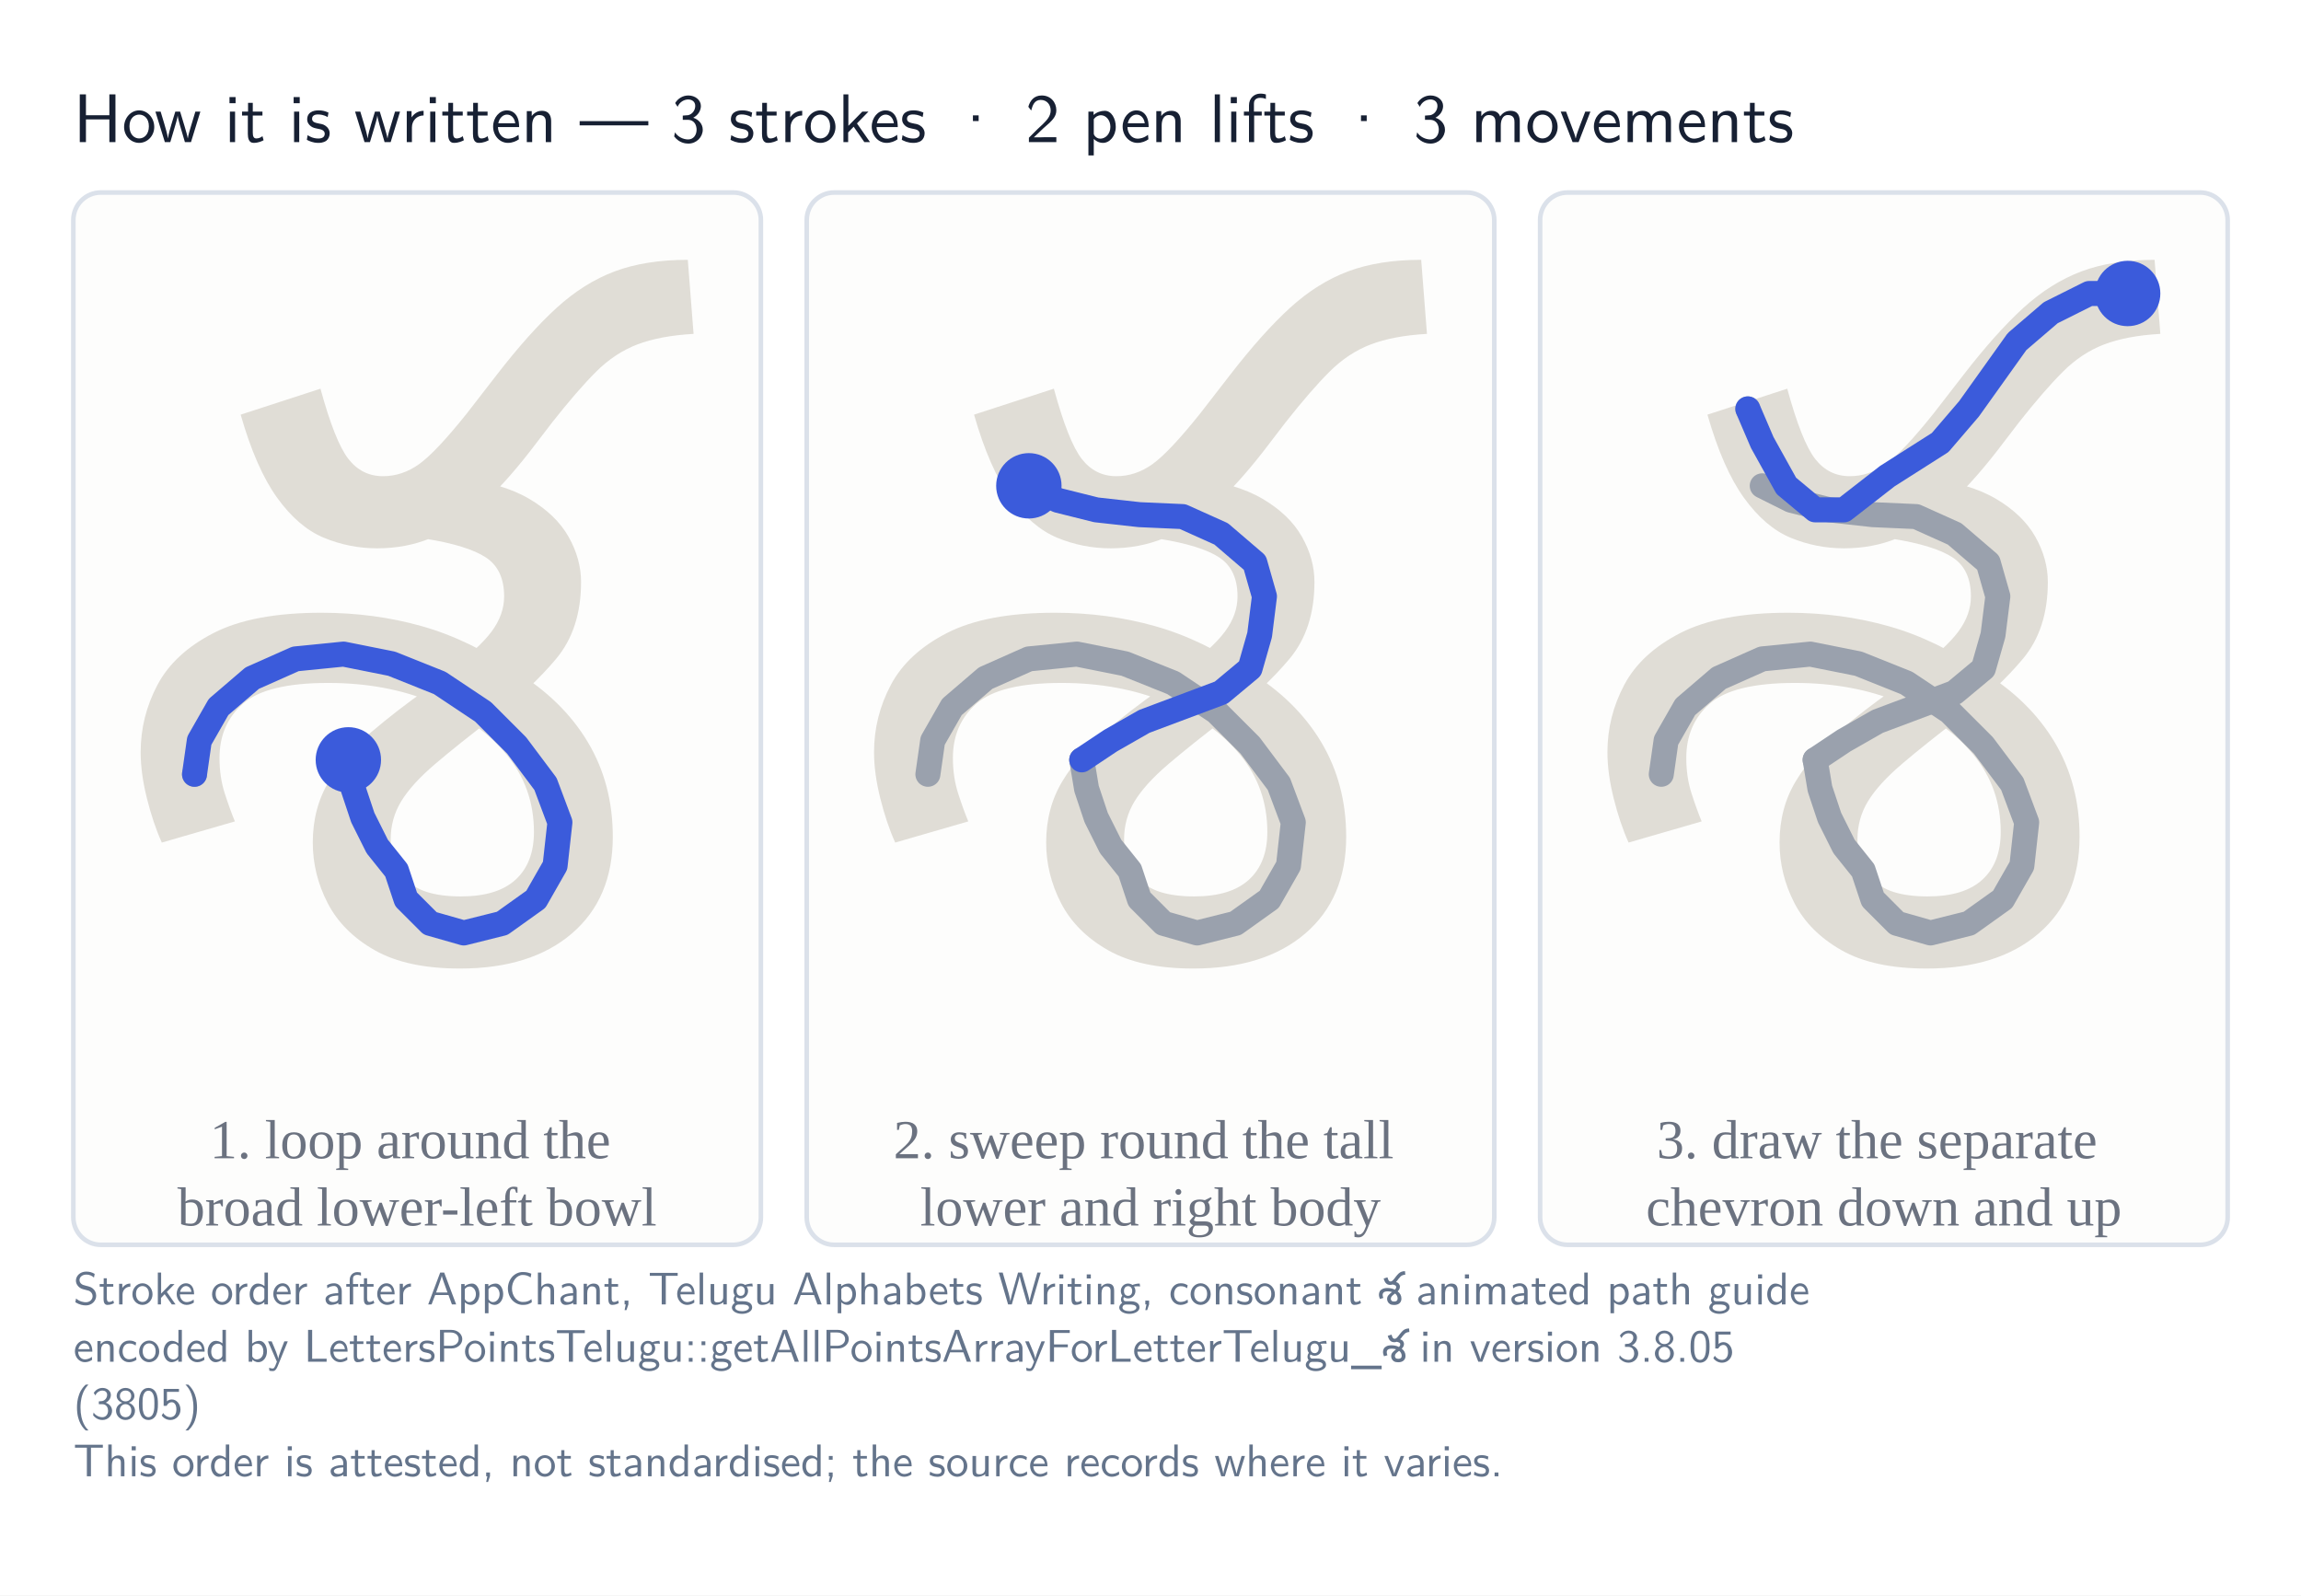
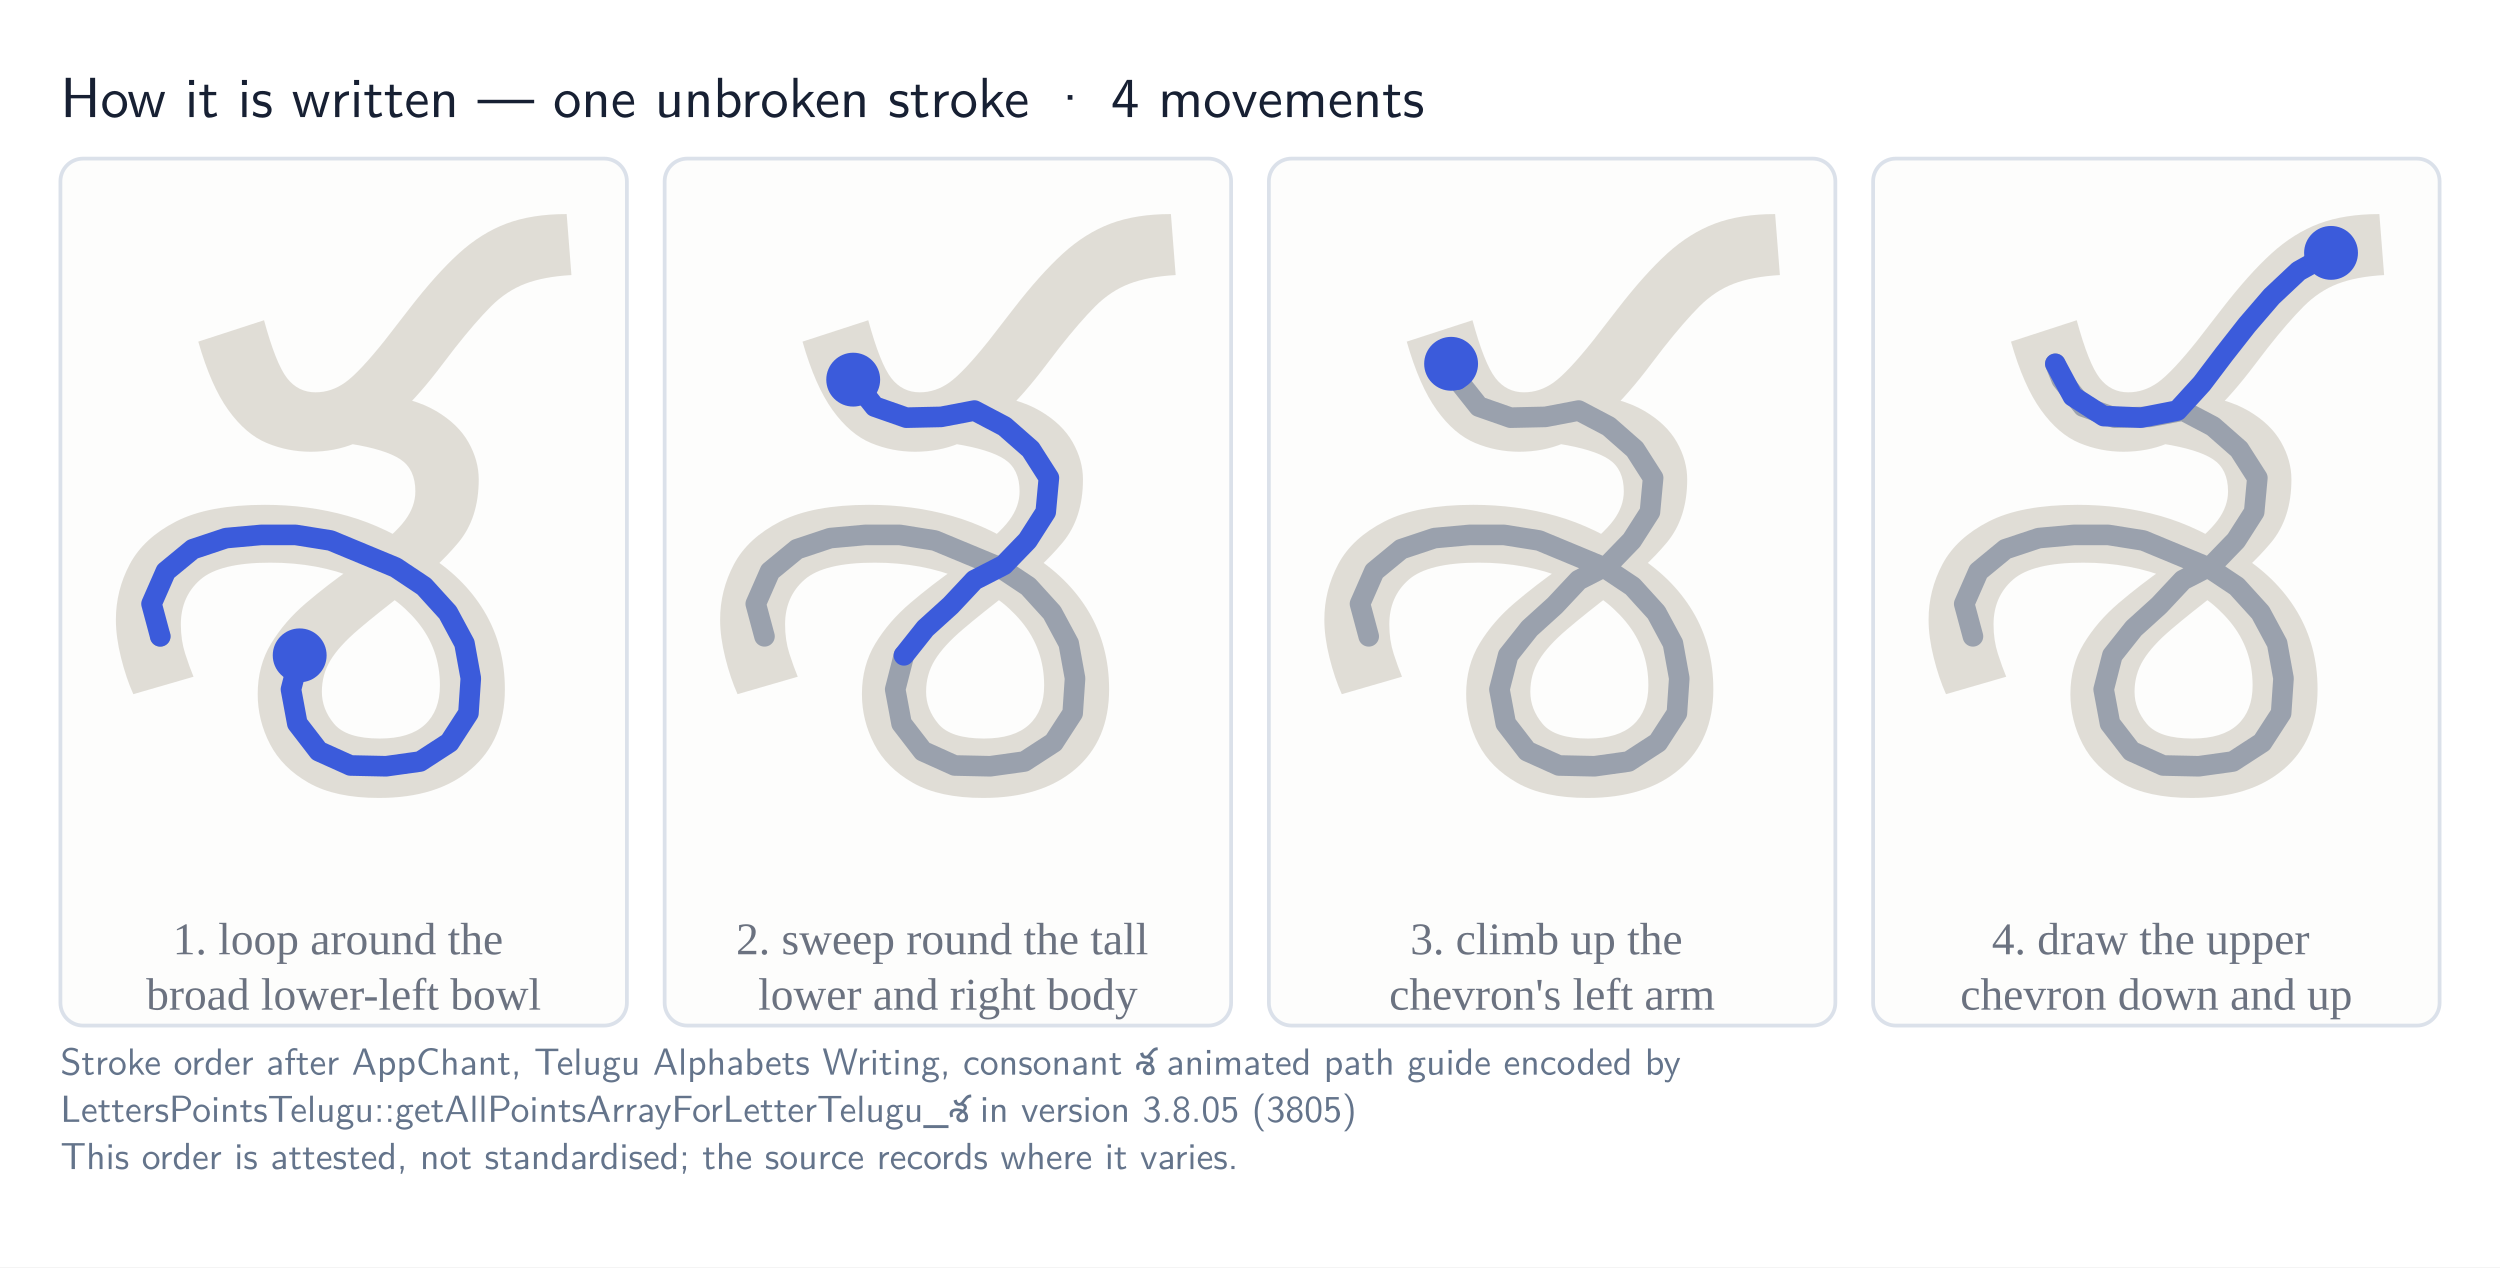
- <svg xmlns="http://www.w3.org/2000/svg" width="502" height="348.07" viewBox="0 0 502 348.07" role="img" aria-label="How to write శ: 3 strokes · 2 pen lifts · 3 movements">
-   <rect x="0" y="0" width="502" height="348.07" fill="#ffffff" />
-   <text x="16" y="31" font-family="Latin Modern Sans, sans-serif" font-size="15" fill="#172033">How it is written — 3 strokes · 2 pen lifts · 3 movements</text>
+ <svg xmlns="http://www.w3.org/2000/svg" width="662" height="335.57" viewBox="0 0 662 335.57" role="img" aria-label="How to write శ: one unbroken stroke · 4 movements">
+   <rect x="0" y="0" width="662" height="335.57" fill="#ffffff" />
+   <text x="16" y="31" font-family="Latin Modern Sans, sans-serif" font-size="15" fill="#172033">How it is written — one unbroken stroke · 4 movements</text>
  <rect x="16" y="42" width="150" height="229.57" rx="6" fill="#fdfdfc" stroke="#dbe1ea" stroke-width="1" />
  <svg x="16" y="42" width="150" height="229.57" viewBox="-41 -795 715 1094.3" preserveAspectRatio="xMidYMid meet" overflow="hidden">
    <g transform="scale(1,-1)">
      <path class="ductus__glyph" d="M361 -12Q306 -12 272.5 7Q239 26 223.5 56Q208 86 208 119Q208 155 225 183Q242 211 269 234Q296 257 326 278Q336 286 340 289.5Q344 293 349 297Q381 321 394 338.5Q407 356 407 375Q407 403 388 415.5Q369 428 325 435L359 498Q405 493 433 476.5Q461 460 474 437Q487 414 487 390Q487 341 461 310Q435 279 397 250Q359 221 335 200.5Q311 180 300 162Q289 144 289 122Q289 100 304.5 81.5Q320 63 362 63Q400 63 419 80.5Q438 98 438 130Q438 176 409.5 210.5Q381 245 332.5 265Q284 285 224 285Q160 285 135.5 263.5Q111 242 111 207Q111 187 116.5 170Q122 153 127 141L51 119Q42 139 35.5 165Q29 191 29 213Q29 250 46.5 283Q64 316 105 337Q146 358 217 358Q272 358 321.5 344Q371 330 419 297Q468 267 494 223.5Q520 180 520 125Q520 61 477.5 24.5Q435 -12 361 -12ZM275 425Q246 425 219.5 436Q193 447 171 477.5Q149 508 133 564L216 591Q231 536 245 518Q259 500 281 500Q301 500 318.5 512.5Q336 525 368 565L399 605Q433 649 461.5 675Q490 701 522 713Q554 725 598 725L604 648Q569 646 545.5 637Q522 628 502.5 608.5Q483 589 457 556L434 526Q406 490 381 468Q356 446 330.5 435.5Q305 425 275 425Z" fill="#e0ddd6" fill-rule="nonzero" />
-       <path class="ductus__done" d="M85 190 L85 190" fill="none" stroke="#9aa1ad" stroke-width="26" stroke-linecap="round" stroke-linejoin="round" />
-       <path class="ductus__pen" d="M85 190 L90 225 L110 260 L145 290 L190 310 L240 315 L290 305 L340 285 L385 255 L420 220 L450 180 L465 140 L460 95 L440 60 L405 35 L365 25 L330 35 L305 60 L295 90 L275 115 L260 145 L250 175 L245 205" fill="none" stroke="#3b5bdb" stroke-width="26" stroke-linecap="round" stroke-linejoin="round" />
-       <circle class="ductus__tip" cx="245" cy="205" r="34" fill="#3b5bdb" />
+       <path class="ductus__done" d="M85 192 L85 192" fill="none" stroke="#9aa1ad" stroke-width="26" stroke-linecap="round" stroke-linejoin="round" />
+       <path class="ductus__pen" d="M85 192 L74 233 L92 274 L126 302 L168 316 L212 320 L256 320 L300 313 L341 296 L382 279 L418 255 L448 222 L469 183 L477 139 L474 95 L450 58 L413 34 L370 28 L325 29 L285 47 L258 82 L250 125 L261 168" fill="none" stroke="#3b5bdb" stroke-width="26" stroke-linecap="round" stroke-linejoin="round" />
+       <circle class="ductus__tip" cx="261" cy="168" r="34" fill="#3b5bdb" />
    </g>
    <text class="ductus__caption" x="316.5" y="209.3" text-anchor="middle" font-size="57.3" fill="#6b7280">
      <tspan x="316.5" y="209.3">1. loop around the</tspan>
      <tspan x="316.5" y="279.2">broad lower-left bowl</tspan>
    </text>
  </svg>
  <rect x="176" y="42" width="150" height="229.57" rx="6" fill="#fdfdfc" stroke="#dbe1ea" stroke-width="1" />
  <svg x="176" y="42" width="150" height="229.57" viewBox="-41 -795 715 1094.3" preserveAspectRatio="xMidYMid meet" overflow="hidden">
    <g transform="scale(1,-1)">
      <path class="ductus__glyph" d="M361 -12Q306 -12 272.5 7Q239 26 223.5 56Q208 86 208 119Q208 155 225 183Q242 211 269 234Q296 257 326 278Q336 286 340 289.5Q344 293 349 297Q381 321 394 338.5Q407 356 407 375Q407 403 388 415.5Q369 428 325 435L359 498Q405 493 433 476.5Q461 460 474 437Q487 414 487 390Q487 341 461 310Q435 279 397 250Q359 221 335 200.5Q311 180 300 162Q289 144 289 122Q289 100 304.5 81.5Q320 63 362 63Q400 63 419 80.5Q438 98 438 130Q438 176 409.5 210.5Q381 245 332.5 265Q284 285 224 285Q160 285 135.5 263.5Q111 242 111 207Q111 187 116.5 170Q122 153 127 141L51 119Q42 139 35.5 165Q29 191 29 213Q29 250 46.5 283Q64 316 105 337Q146 358 217 358Q272 358 321.5 344Q371 330 419 297Q468 267 494 223.5Q520 180 520 125Q520 61 477.5 24.5Q435 -12 361 -12ZM275 425Q246 425 219.5 436Q193 447 171 477.5Q149 508 133 564L216 591Q231 536 245 518Q259 500 281 500Q301 500 318.5 512.5Q336 525 368 565L399 605Q433 649 461.5 675Q490 701 522 713Q554 725 598 725L604 648Q569 646 545.5 637Q522 628 502.5 608.5Q483 589 457 556L434 526Q406 490 381 468Q356 446 330.5 435.5Q305 425 275 425Z" fill="#e0ddd6" fill-rule="nonzero" />
-       <path class="ductus__done" d="M85 190 L90 225 L110 260 L145 290 L190 310 L240 315 L290 305 L340 285 L385 255 L420 220 L450 180 L465 140 L460 95 L440 60 L405 35 L365 25 L330 35 L305 60 L295 90 L275 115 L260 145 L250 175 L245 205" fill="none" stroke="#9aa1ad" stroke-width="26" stroke-linecap="round" stroke-linejoin="round" />
-       <path class="ductus__done" d="M245 205 L245 205" fill="none" stroke="#9aa1ad" stroke-width="26" stroke-linecap="round" stroke-linejoin="round" />
-       <path class="ductus__pen" d="M245 205 L275 225 L310 245 L350 260 L390 275 L420 300 L430 335 L435 375 L425 410 L390 440 L350 458 L305 460 L260 465 L220 475 L190 490" fill="none" stroke="#3b5bdb" stroke-width="26" stroke-linecap="round" stroke-linejoin="round" />
-       <circle class="ductus__tip" cx="190" cy="490" r="34" fill="#3b5bdb" />
+       <path class="ductus__done" d="M85 192 L74 233 L92 274 L126 302 L168 316 L212 320 L256 320 L300 313 L341 296 L382 279 L418 255 L448 222 L469 183 L477 139 L474 95 L450 58 L413 34 L370 28 L325 29 L285 47 L258 82 L250 125 L261 168 L261 168" fill="none" stroke="#9aa1ad" stroke-width="26" stroke-linecap="round" stroke-linejoin="round" />
+       <path class="ductus__pen" d="M261 168 L288 202 L320 231 L350 263 L387 282 L417 313 L440 349 L444 392 L421 428 L388 457 L350 477 L308 469 L264 468 L224 482 L197 516" fill="none" stroke="#3b5bdb" stroke-width="26" stroke-linecap="round" stroke-linejoin="round" />
+       <circle class="ductus__tip" cx="197" cy="516" r="34" fill="#3b5bdb" />
    </g>
    <text class="ductus__caption" x="316.5" y="209.3" text-anchor="middle" font-size="57.3" fill="#6b7280">
      <tspan x="316.5" y="209.3">2. sweep round the tall</tspan>
      <tspan x="316.5" y="279.2">lower and right body</tspan>
    </text>
  </svg>
  <rect x="336" y="42" width="150" height="229.57" rx="6" fill="#fdfdfc" stroke="#dbe1ea" stroke-width="1" />
  <svg x="336" y="42" width="150" height="229.57" viewBox="-41 -795 715 1094.3" preserveAspectRatio="xMidYMid meet" overflow="hidden">
    <g transform="scale(1,-1)">
      <path class="ductus__glyph" d="M361 -12Q306 -12 272.5 7Q239 26 223.5 56Q208 86 208 119Q208 155 225 183Q242 211 269 234Q296 257 326 278Q336 286 340 289.5Q344 293 349 297Q381 321 394 338.5Q407 356 407 375Q407 403 388 415.5Q369 428 325 435L359 498Q405 493 433 476.5Q461 460 474 437Q487 414 487 390Q487 341 461 310Q435 279 397 250Q359 221 335 200.5Q311 180 300 162Q289 144 289 122Q289 100 304.5 81.5Q320 63 362 63Q400 63 419 80.5Q438 98 438 130Q438 176 409.5 210.5Q381 245 332.5 265Q284 285 224 285Q160 285 135.5 263.5Q111 242 111 207Q111 187 116.5 170Q122 153 127 141L51 119Q42 139 35.5 165Q29 191 29 213Q29 250 46.5 283Q64 316 105 337Q146 358 217 358Q272 358 321.5 344Q371 330 419 297Q468 267 494 223.5Q520 180 520 125Q520 61 477.5 24.5Q435 -12 361 -12ZM275 425Q246 425 219.5 436Q193 447 171 477.5Q149 508 133 564L216 591Q231 536 245 518Q259 500 281 500Q301 500 318.5 512.5Q336 525 368 565L399 605Q433 649 461.5 675Q490 701 522 713Q554 725 598 725L604 648Q569 646 545.5 637Q522 628 502.5 608.5Q483 589 457 556L434 526Q406 490 381 468Q356 446 330.5 435.5Q305 425 275 425Z" fill="#e0ddd6" fill-rule="nonzero" />
-       <path class="ductus__done" d="M85 190 L90 225 L110 260 L145 290 L190 310 L240 315 L290 305 L340 285 L385 255 L420 220 L450 180 L465 140 L460 95 L440 60 L405 35 L365 25 L330 35 L305 60 L295 90 L275 115 L260 145 L250 175 L245 205" fill="none" stroke="#9aa1ad" stroke-width="26" stroke-linecap="round" stroke-linejoin="round" />
-       <path class="ductus__done" d="M245 205 L275 225 L310 245 L350 260 L390 275 L420 300 L430 335 L435 375 L425 410 L390 440 L350 458 L305 460 L260 465 L220 475 L190 490" fill="none" stroke="#9aa1ad" stroke-width="26" stroke-linecap="round" stroke-linejoin="round" />
-       <path class="ductus__done" d="M175 570 L175 570" fill="none" stroke="#9aa1ad" stroke-width="26" stroke-linecap="round" stroke-linejoin="round" />
-       <path class="ductus__pen" d="M175 570 L190 535 L215 490 L245 465 L275 465 L320 500 L375 535 L405 570 L430 605 L455 640 L490 670 L530 690 L570 690" fill="none" stroke="#3b5bdb" stroke-width="26" stroke-linecap="round" stroke-linejoin="round" />
-       <circle class="ductus__tip" cx="570" cy="690" r="34" fill="#3b5bdb" />
+       <path class="ductus__done" d="M85 192 L74 233 L92 274 L126 302 L168 316 L212 320 L256 320 L300 313 L341 296 L382 279 L418 255 L448 222 L469 183 L477 139 L474 95 L450 58 L413 34 L370 28 L325 29 L285 47 L258 82 L250 125 L261 168 L288 202 L320 231 L350 263 L387 282 L417 313 L440 349 L444 392 L421 428 L388 457 L350 477 L308 469 L264 468 L224 482 L197 516 L197 516" fill="none" stroke="#9aa1ad" stroke-width="26" stroke-linecap="round" stroke-linejoin="round" />
+       <path class="ductus__pen" d="M197 516 L189 536" fill="none" stroke="#3b5bdb" stroke-width="26" stroke-linecap="round" stroke-linejoin="round" />
+       <circle class="ductus__tip" cx="189" cy="536" r="34" fill="#3b5bdb" />
    </g>
    <text class="ductus__caption" x="316.5" y="209.3" text-anchor="middle" font-size="57.3" fill="#6b7280">
-       <tspan x="316.5" y="209.3">3. draw the separate</tspan>
+       <tspan x="316.5" y="209.3">3. climb up the</tspan>
+       <tspan x="316.5" y="279.2">chevron's left arm</tspan>
+     </text>
+   </svg>
+   <rect x="496" y="42" width="150" height="229.57" rx="6" fill="#fdfdfc" stroke="#dbe1ea" stroke-width="1" />
+   <svg x="496" y="42" width="150" height="229.57" viewBox="-41 -795 715 1094.3" preserveAspectRatio="xMidYMid meet" overflow="hidden">
+     <g transform="scale(1,-1)">
+       <path class="ductus__glyph" d="M361 -12Q306 -12 272.5 7Q239 26 223.5 56Q208 86 208 119Q208 155 225 183Q242 211 269 234Q296 257 326 278Q336 286 340 289.5Q344 293 349 297Q381 321 394 338.5Q407 356 407 375Q407 403 388 415.5Q369 428 325 435L359 498Q405 493 433 476.5Q461 460 474 437Q487 414 487 390Q487 341 461 310Q435 279 397 250Q359 221 335 200.5Q311 180 300 162Q289 144 289 122Q289 100 304.5 81.5Q320 63 362 63Q400 63 419 80.5Q438 98 438 130Q438 176 409.5 210.5Q381 245 332.5 265Q284 285 224 285Q160 285 135.5 263.5Q111 242 111 207Q111 187 116.5 170Q122 153 127 141L51 119Q42 139 35.5 165Q29 191 29 213Q29 250 46.5 283Q64 316 105 337Q146 358 217 358Q272 358 321.5 344Q371 330 419 297Q468 267 494 223.5Q520 180 520 125Q520 61 477.5 24.5Q435 -12 361 -12ZM275 425Q246 425 219.5 436Q193 447 171 477.5Q149 508 133 564L216 591Q231 536 245 518Q259 500 281 500Q301 500 318.5 512.5Q336 525 368 565L399 605Q433 649 461.5 675Q490 701 522 713Q554 725 598 725L604 648Q569 646 545.5 637Q522 628 502.5 608.5Q483 589 457 556L434 526Q406 490 381 468Q356 446 330.5 435.5Q305 425 275 425Z" fill="#e0ddd6" fill-rule="nonzero" />
+       <path class="ductus__done" d="M85 192 L74 233 L92 274 L126 302 L168 316 L212 320 L256 320 L300 313 L341 296 L382 279 L418 255 L448 222 L469 183 L477 139 L474 95 L450 58 L413 34 L370 28 L325 29 L285 47 L258 82 L250 125 L261 168 L288 202 L320 231 L350 263 L387 282 L417 313 L440 349 L444 392 L421 428 L388 457 L350 477 L308 469 L264 468 L224 482 L197 516 L189 536 L189 536" fill="none" stroke="#9aa1ad" stroke-width="26" stroke-linecap="round" stroke-linejoin="round" />
+       <path class="ductus__pen" d="M189 536 L211 495 L250 470 L297 468 L343 477 L374 511 L402 548 L431 585 L462 621 L496 653 L537 676" fill="none" stroke="#3b5bdb" stroke-width="26" stroke-linecap="round" stroke-linejoin="round" />
+       <circle class="ductus__tip" cx="537" cy="676" r="34" fill="#3b5bdb" />
+     </g>
+     <text class="ductus__caption" x="316.5" y="209.3" text-anchor="middle" font-size="57.3" fill="#6b7280">
+       <tspan x="316.5" y="209.3">4. draw the upper</tspan>
      <tspan x="316.5" y="279.2">chevron down and up</tspan>
    </text>
  </svg>
-   <text x="16" y="284.57" font-family="Latin Modern Sans, sans-serif" font-size="10" fill="#64748b">Stroke order after AppChant, Telugu Alphabets Writing, consonant శ animated path guide</text>
-   <text x="16" y="297.07" font-family="Latin Modern Sans, sans-serif" font-size="10" fill="#64748b">encoded by LettersPointsTelugu::getAllPointsArrayForLetterTelugu_శ in version 3.8.05</text>
-   <text x="16" y="309.57" font-family="Latin Modern Sans, sans-serif" font-size="10" fill="#64748b">(3805)</text>
-   <text x="16" y="322.07" font-family="Latin Modern Sans, sans-serif" font-size="10" fill="#64748b">This order is attested, not standardised; the source records where it varies.</text>
+   <text x="16" y="284.57" font-family="Latin Modern Sans, sans-serif" font-size="10" fill="#64748b">Stroke order after AppChant, Telugu Alphabets Writing, consonant శ animated path guide encoded by</text>
+   <text x="16" y="297.07" font-family="Latin Modern Sans, sans-serif" font-size="10" fill="#64748b">LettersPointsTelugu::getAllPointsArrayForLetterTelugu_శ in version 3.8.05 (3805)</text>
+   <text x="16" y="309.57" font-family="Latin Modern Sans, sans-serif" font-size="10" fill="#64748b">This order is attested, not standardised; the source records where it varies.</text>
</svg>
